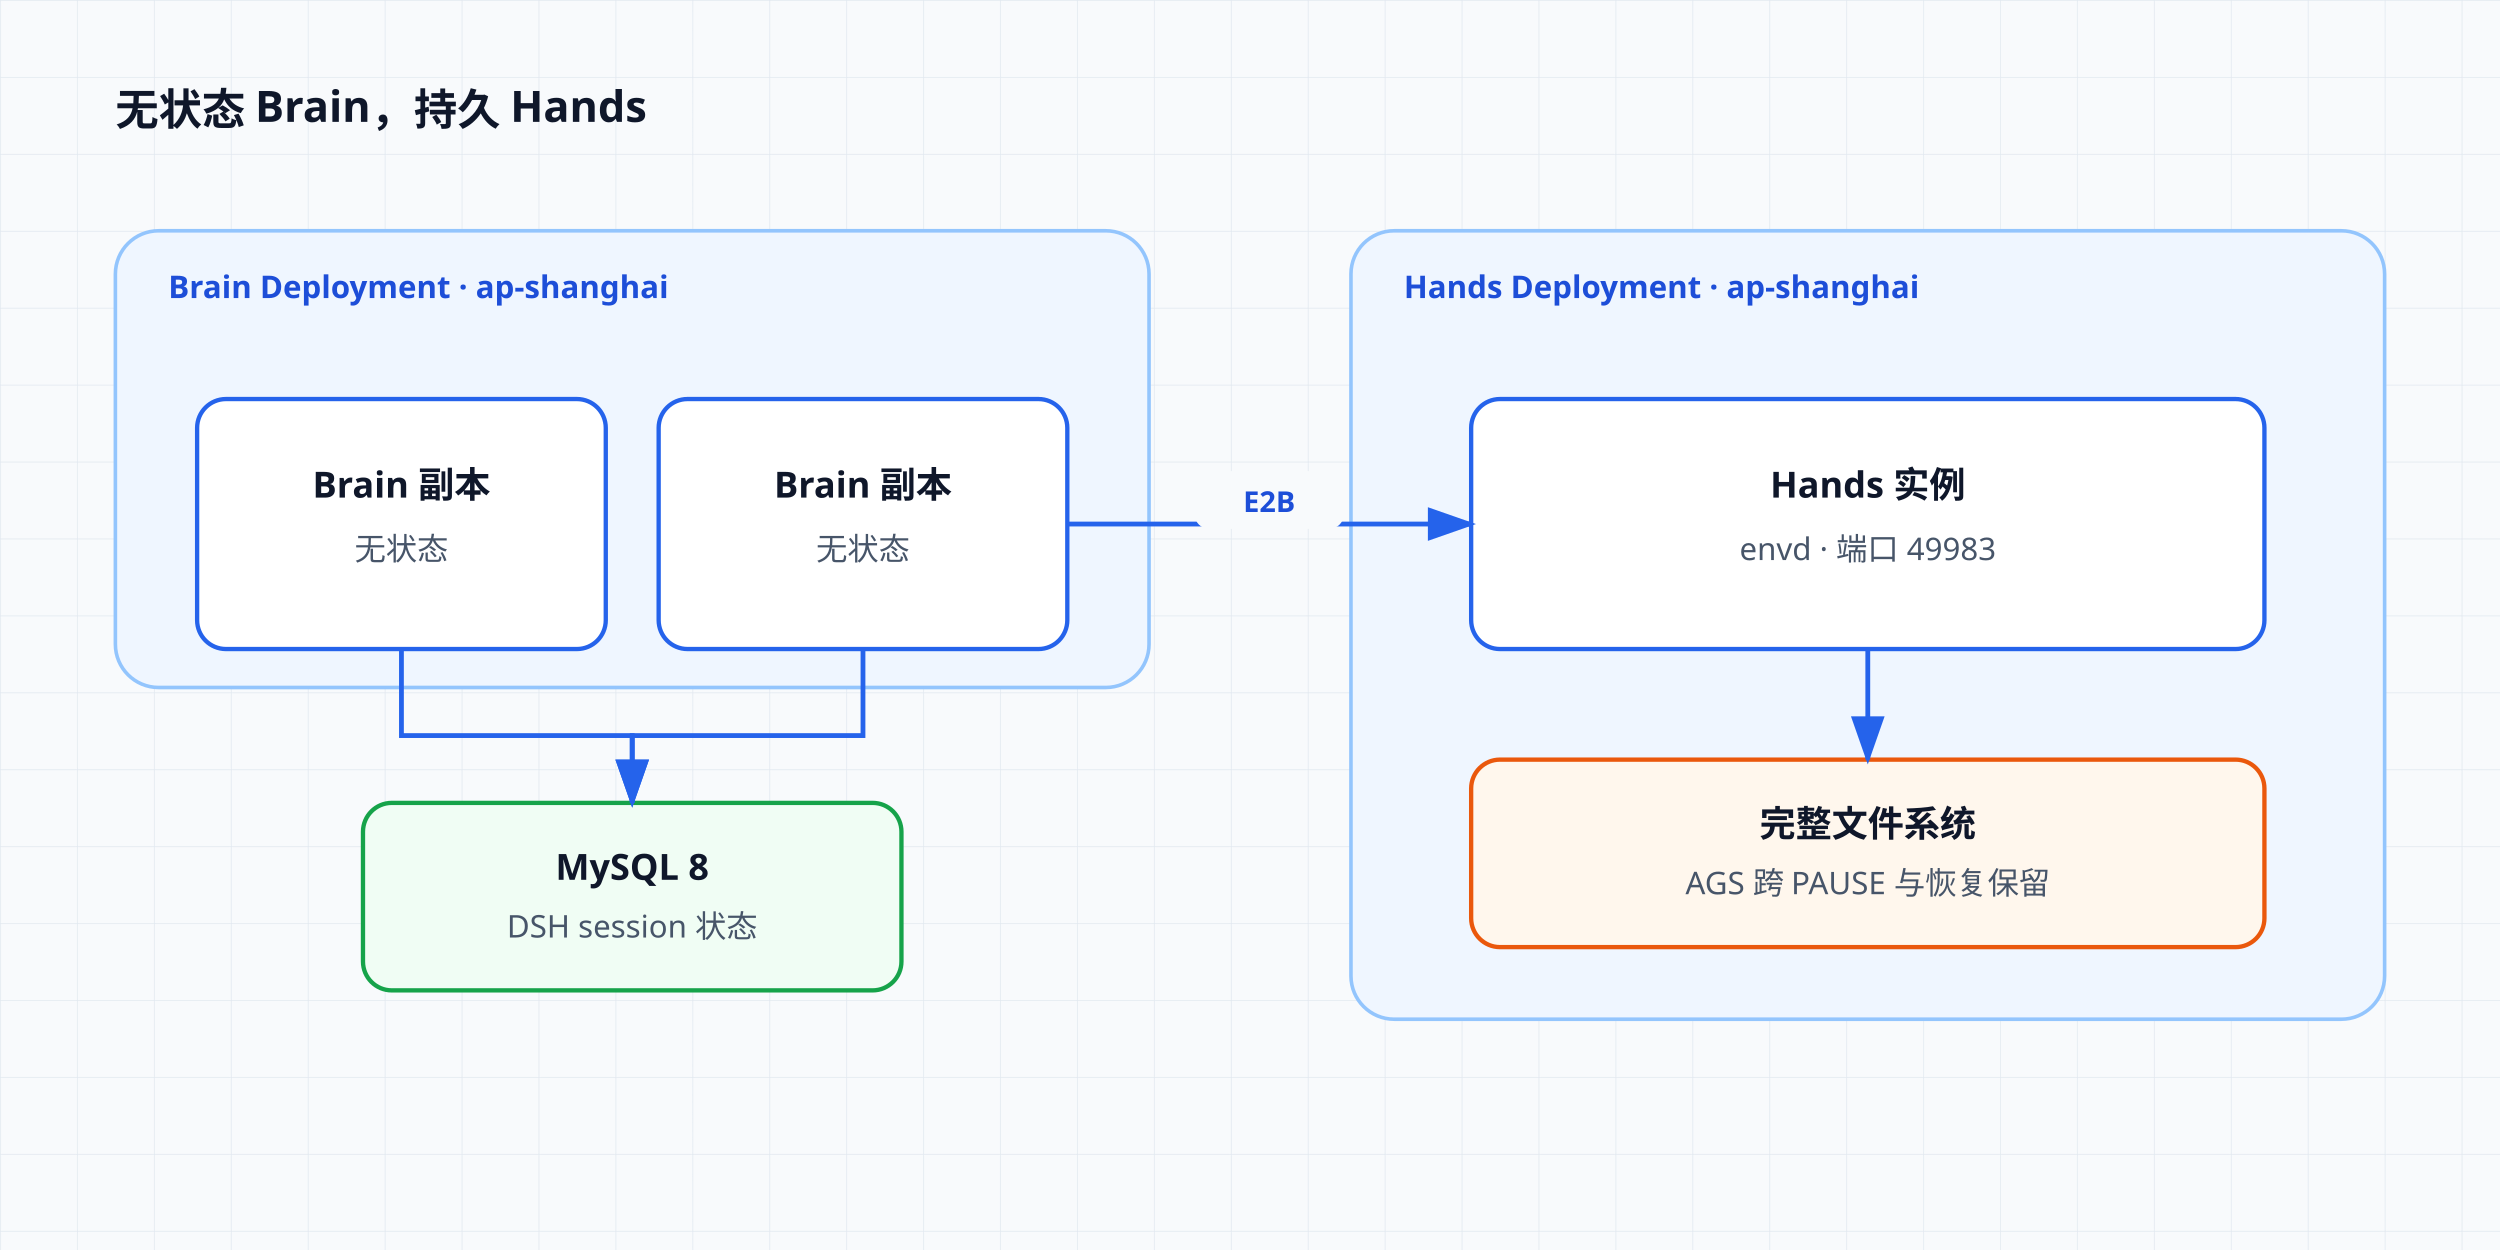
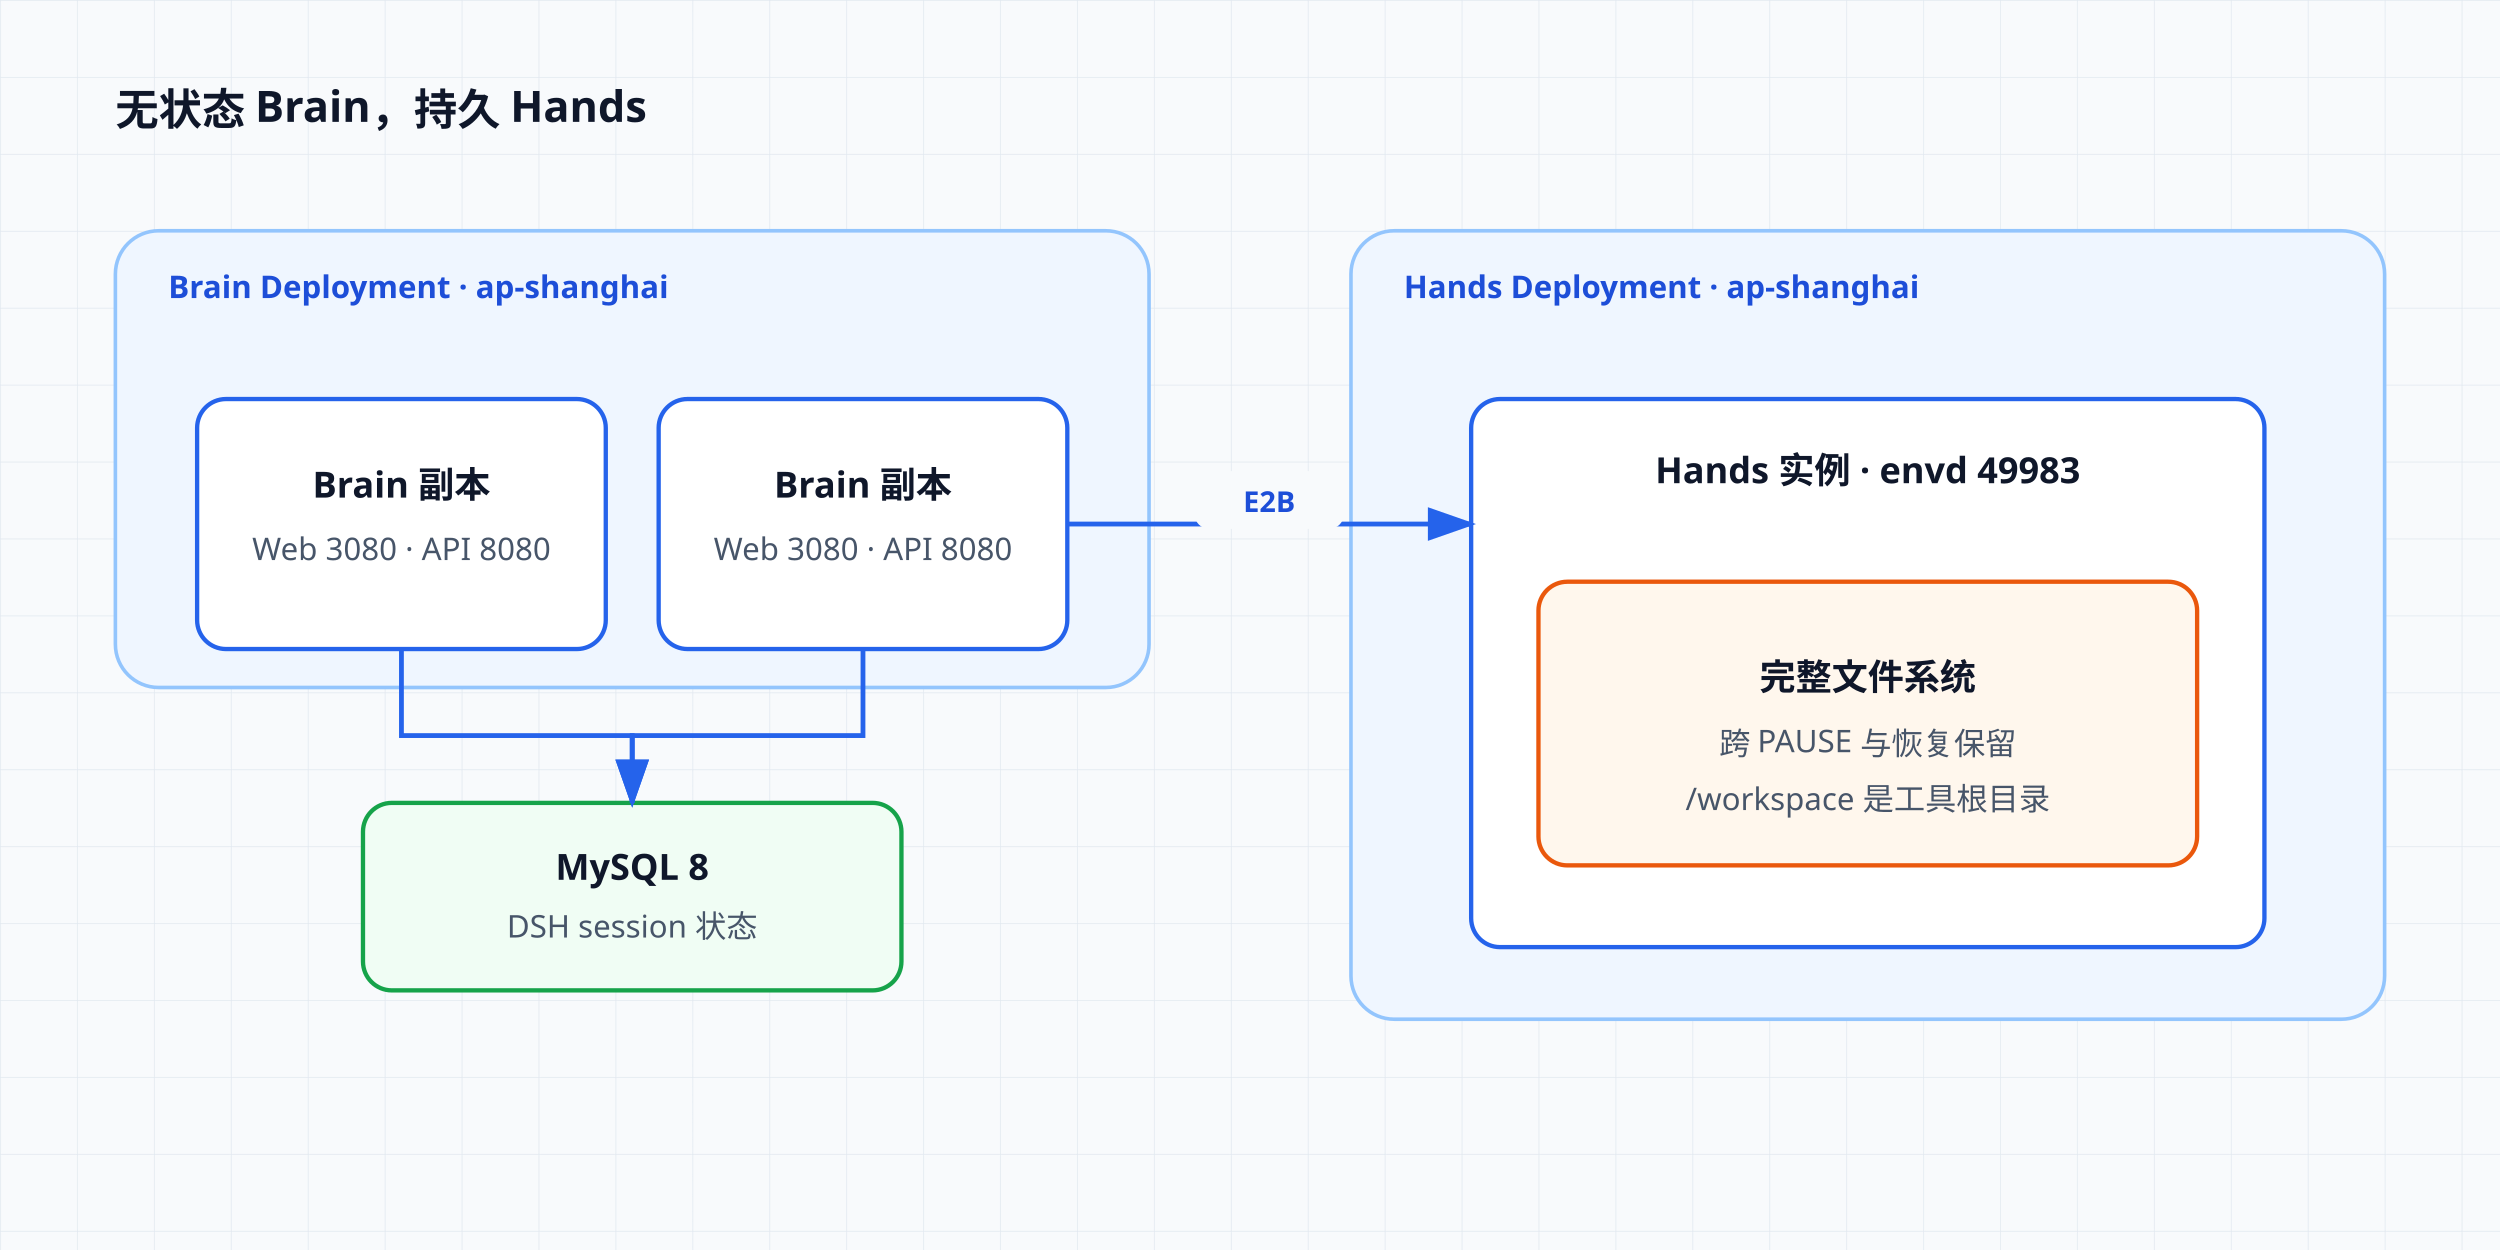
<svg xmlns="http://www.w3.org/2000/svg" width="1040" height="520" viewBox="0 0 1040 520" role="img" aria-labelledby="title desc">
  <defs>
    <pattern id="grid" width="32" height="32" patternUnits="userSpaceOnUse">
      <path d="M32 0H0V32" fill="none" stroke="#e2e8f0" stroke-width="0.6" />
    </pattern>
    <marker id="arrow" markerWidth="10" markerHeight="7" refX="9" refY="3.5" orient="auto">
      <path d="M0 0L10 3.5L0 7Z" fill="#2563eb" />
    </marker>
    <style>
      .frame{fill:#eff6ff;stroke:#93c5fd;stroke-width:1.5}.node{fill:#fff;stroke:#2563eb;stroke-width:1.8}.db{fill:#f0fdf4;stroke:#16a34a;stroke-width:1.8}.fs{fill:#fff7ed;stroke:#ea580c;stroke-width:1.8}.title{font:600 18px ui-sans-serif,system-ui,sans-serif;fill:#0f172a}.label{font:600 15px ui-sans-serif,system-ui,sans-serif;fill:#0f172a}.sub{font:13px ui-sans-serif,system-ui,sans-serif;fill:#475569}.edge{fill:none;stroke:#2563eb;stroke-width:2;marker-end:url(#arrow)}.edge-label{font:600 12px ui-sans-serif,system-ui,sans-serif;fill:#1d4ed8}.frame-label{font:600 13px ui-sans-serif,system-ui,sans-serif;fill:#1d4ed8}
    </style>
  </defs>
  <rect width="1040" height="520" fill="#f8fafc" />
  <rect width="1040" height="520" fill="url(#grid)" />
  <text x="48" y="52" class="title">无状态 Brain，持久 Hands</text>
  <rect x="48" y="96" width="430" height="190" rx="18" class="frame" />
  <text x="70" y="124" class="frame-label">Brain Deployment · ap-shanghai</text>
  <rect x="82" y="166" width="170" height="104" rx="12" class="node" />
  <text x="167" y="207" text-anchor="middle" class="label">Brain 副本</text>
-   <text x="167" y="233" text-anchor="middle" class="sub">无状态</text>
+   <text x="167" y="233" text-anchor="middle" class="sub">Web 3080 · API 8080</text>
  <rect x="274" y="166" width="170" height="104" rx="12" class="node" />
  <text x="359" y="207" text-anchor="middle" class="label">Brain 副本</text>
-   <text x="359" y="233" text-anchor="middle" class="sub">无状态</text>
+   <text x="359" y="233" text-anchor="middle" class="sub">Web 3080 · API 8080</text>
  <rect x="151" y="334" width="224" height="78" rx="12" class="db" />
  <text x="263" y="366" text-anchor="middle" class="label">MySQL 8</text>
  <text x="263" y="390" text-anchor="middle" class="sub">DSH session 状态</text>
  <path d="M167 270V306H263V334" class="edge" />
  <path d="M359 270V306H263V334" class="edge" />
  <rect x="562" y="96" width="430" height="328" rx="18" class="frame" />
  <text x="584" y="124" class="frame-label">Hands Deployment · ap-shanghai</text>
-   <rect x="612" y="166" width="330" height="104" rx="12" class="node" />
-   <text x="777" y="207" text-anchor="middle" class="label">Hands 实例</text>
-   <text x="777" y="233" text-anchor="middle" class="sub">envd · 端口 49983</text>
-   <rect x="612" y="316" width="330" height="78" rx="12" class="fs" />
-   <text x="777" y="348" text-anchor="middle" class="label">完整文件系统</text>
-   <text x="777" y="372" text-anchor="middle" class="sub">AGS 跨 PAUSE 与恢复保留</text>
-   <path d="M777 270V316" class="edge" />
+   <rect x="612" y="166" width="330" height="228" rx="12" class="node" />
+   <text x="777" y="201" text-anchor="middle" class="label">Hands 实例 · envd 49983</text>
+   <rect x="640" y="242" width="274" height="118" rx="12" class="fs" />
+   <text x="777" y="287" text-anchor="middle" class="label">完整文件系统</text>
+   <text x="777" y="314" text-anchor="middle" class="sub">跨 PAUSE 与恢复保留</text>
+   <text x="777" y="337" text-anchor="middle" class="sub">/workspace 是工具根目录</text>
  <path d="M444 218H612" class="edge" />
  <rect x="497" y="196" width="62" height="24" rx="6" fill="#f8fafc" />
  <text x="528" y="213" text-anchor="middle" class="edge-label">E2B</text>
</svg>
